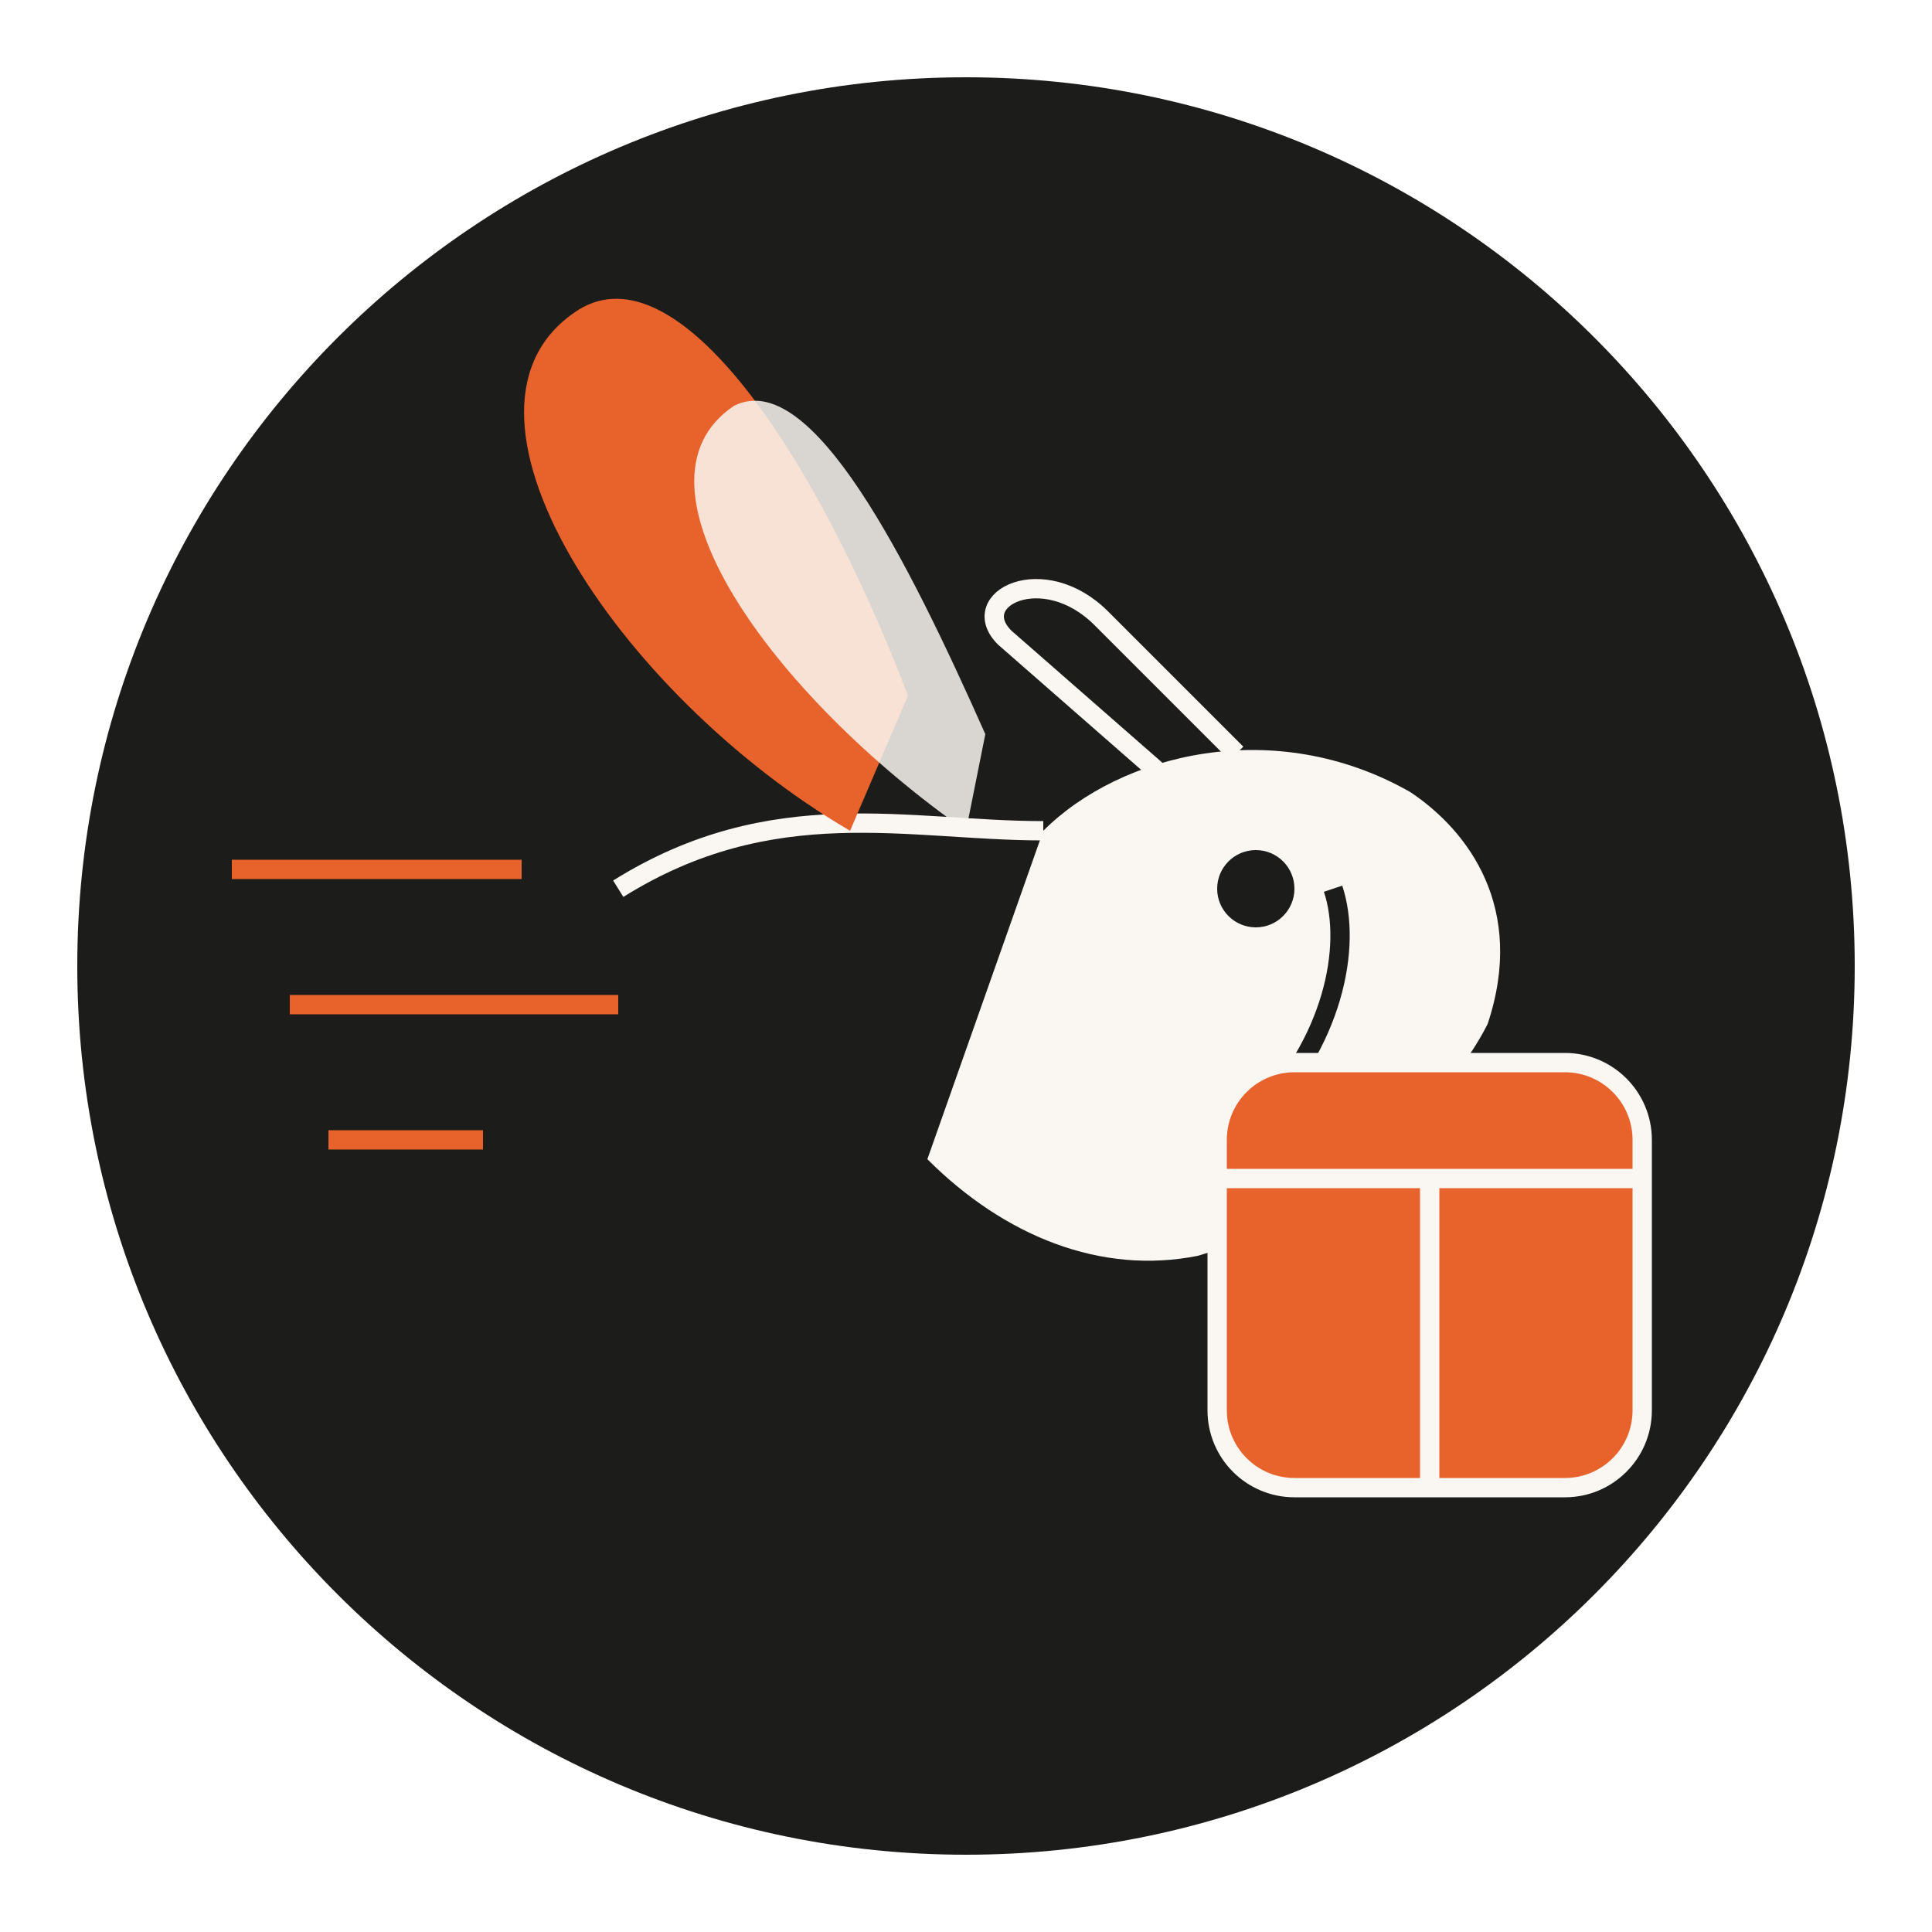
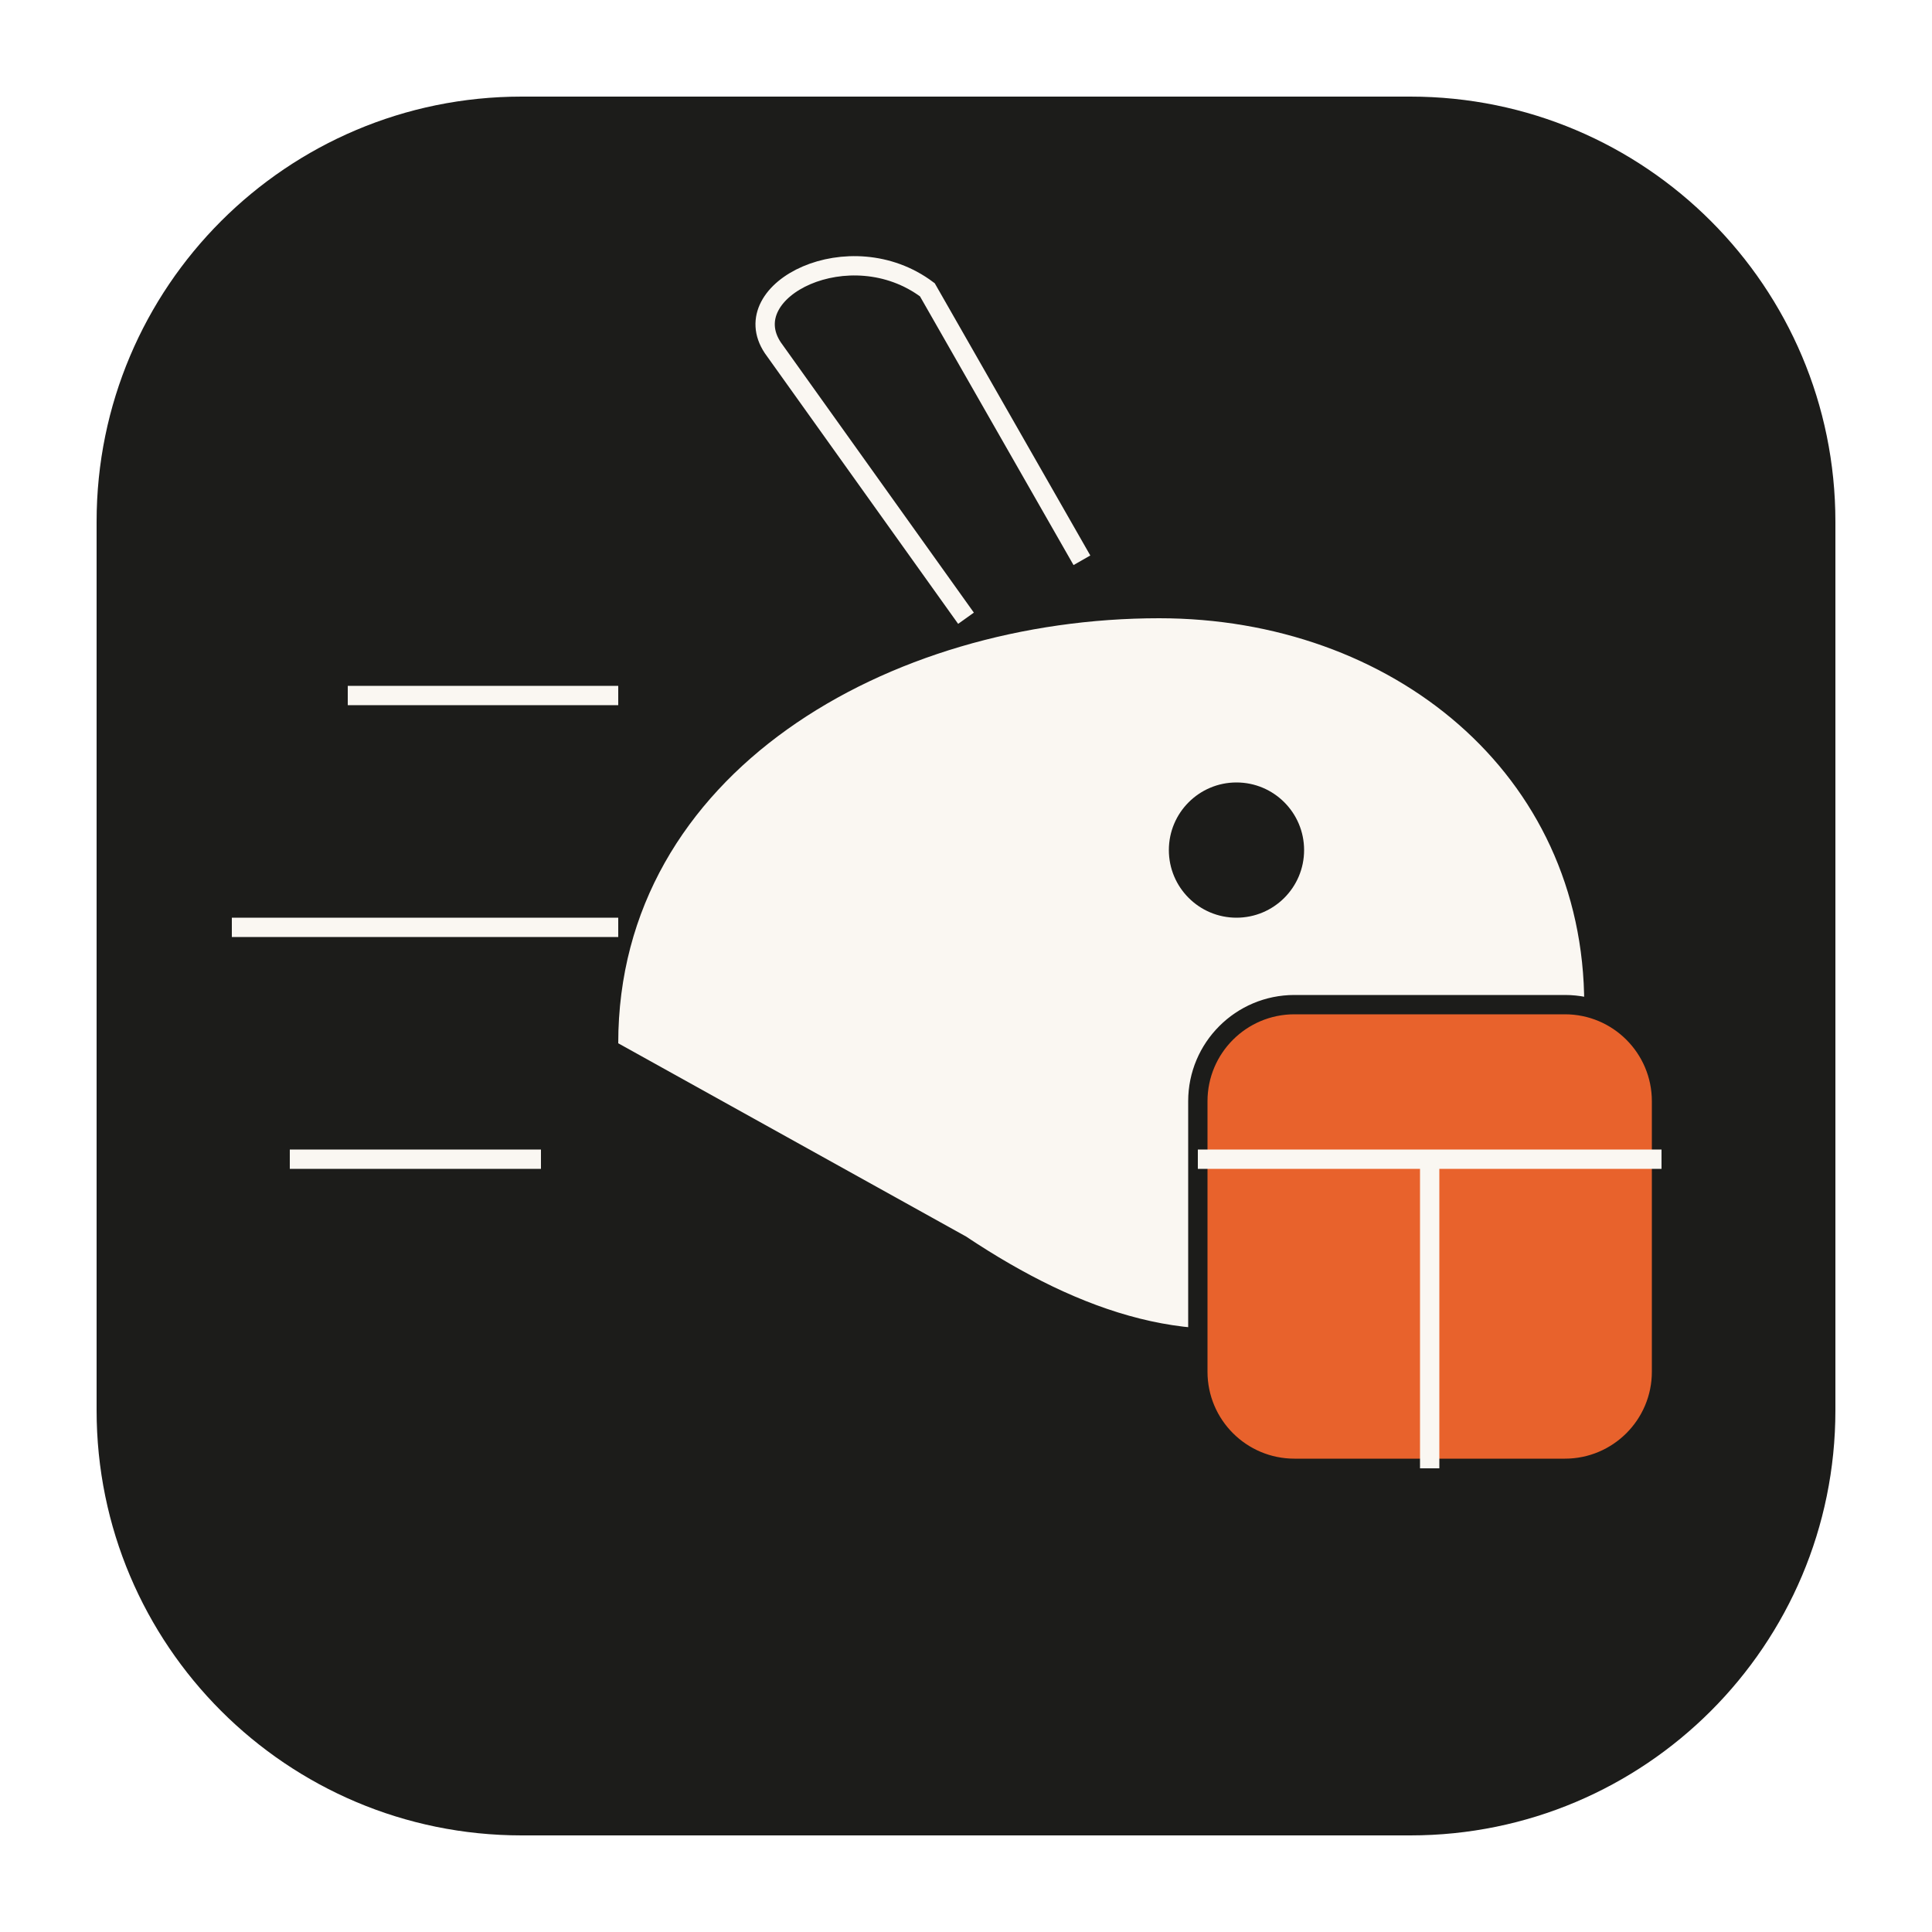
<svg xmlns="http://www.w3.org/2000/svg" viewBox="0 0 100 100" fill="none">
-   <circle cx="50" cy="50" r="46" fill="#1C1C1A" />
-   <path d="M12 45H27" stroke="#E8622C" strokeWidth="3.5" strokeLinecap="round" />
-   <path d="M15 52H32" stroke="#E8622C" strokeWidth="4.5" strokeLinecap="round" />
-   <path d="M17 59H25" stroke="#E8622C" strokeWidth="3.5" strokeLinecap="round" />
-   <path d="M32 46C40 41 47 43 54 43" stroke="#FAF7F2" strokeWidth="5.5" strokeLinecap="round" />
-   <path d="M54 43C58 39 66 37 73 41C76 43 79 47 77 53C75 57 69 63 62 65C57 66 52 64 48 60" fill="#FAF7F2" />
-   <path d="M60 40L52 33C50 31 54 29 57 32L64 39" stroke="#FAF7F2" strokeWidth="4.5" strokeLinecap="round" strokeLinejoin="round" />
-   <path d="M69 46C70 49 69 54 65 58" stroke="#1C1C1A" strokeWidth="2" strokeLinecap="round" />
-   <circle cx="65" cy="46" r="2" fill="#1C1C1A" />
-   <path d="M44 43C32 36 22 21 30 16C35 13 42 23 47 36Z" fill="#E8622C" />
-   <path d="M50 43C40 36 32 25 38 21C42 19 47 29 51 38Z" fill="#FAF7F2" opacity="0.85" />
-   <rect x="63" y="55" width="22" height="22" rx="4" fill="#E8622C" stroke="#FAF7F2" strokeWidth="2.5" />
-   <path d="M63 61H85" stroke="#FAF7F2" strokeWidth="1.5" />
-   <path d="M74 61V77" stroke="#FAF7F2" strokeWidth="1.5" />
+   <rect x="5" y="5" width="90" height="90" rx="22" fill="#1C1C1A" />
+   <path d="M18 36H32" stroke="#FAF7F2" strokeWidth="4" strokeLinecap="round" />
+   <path d="M12 48H32" stroke="#FAF7F2" strokeWidth="5" strokeLinecap="round" />
+   <path d="M15 60H28" stroke="#FAF7F2" strokeWidth="4" strokeLinecap="round" />
+   <path d="M32 54C32 40 46 32 60 32C72 32 82 40 82 52C82 60 76 66 68 68C62 70 56 68 50 64 L32 54Z" fill="#FAF7F2" />
+   <path d="M50 32L40 18C38 15 44 12 48 15L56 29" stroke="#FAF7F2" strokeWidth="4.5" strokeLinecap="round" strokeLinejoin="round" />
+   <circle cx="64" cy="44" r="3.5" fill="#1C1C1A" />
+   <rect x="62" y="52" width="24" height="24" rx="5" fill="#E8622C" stroke="#1C1C1A" strokeWidth="2.5" />
+   <path d="M62 60H86" stroke="#FAF7F2" strokeWidth="2" />
+   <path d="M74 60V76" stroke="#FAF7F2" strokeWidth="2" />
</svg>
